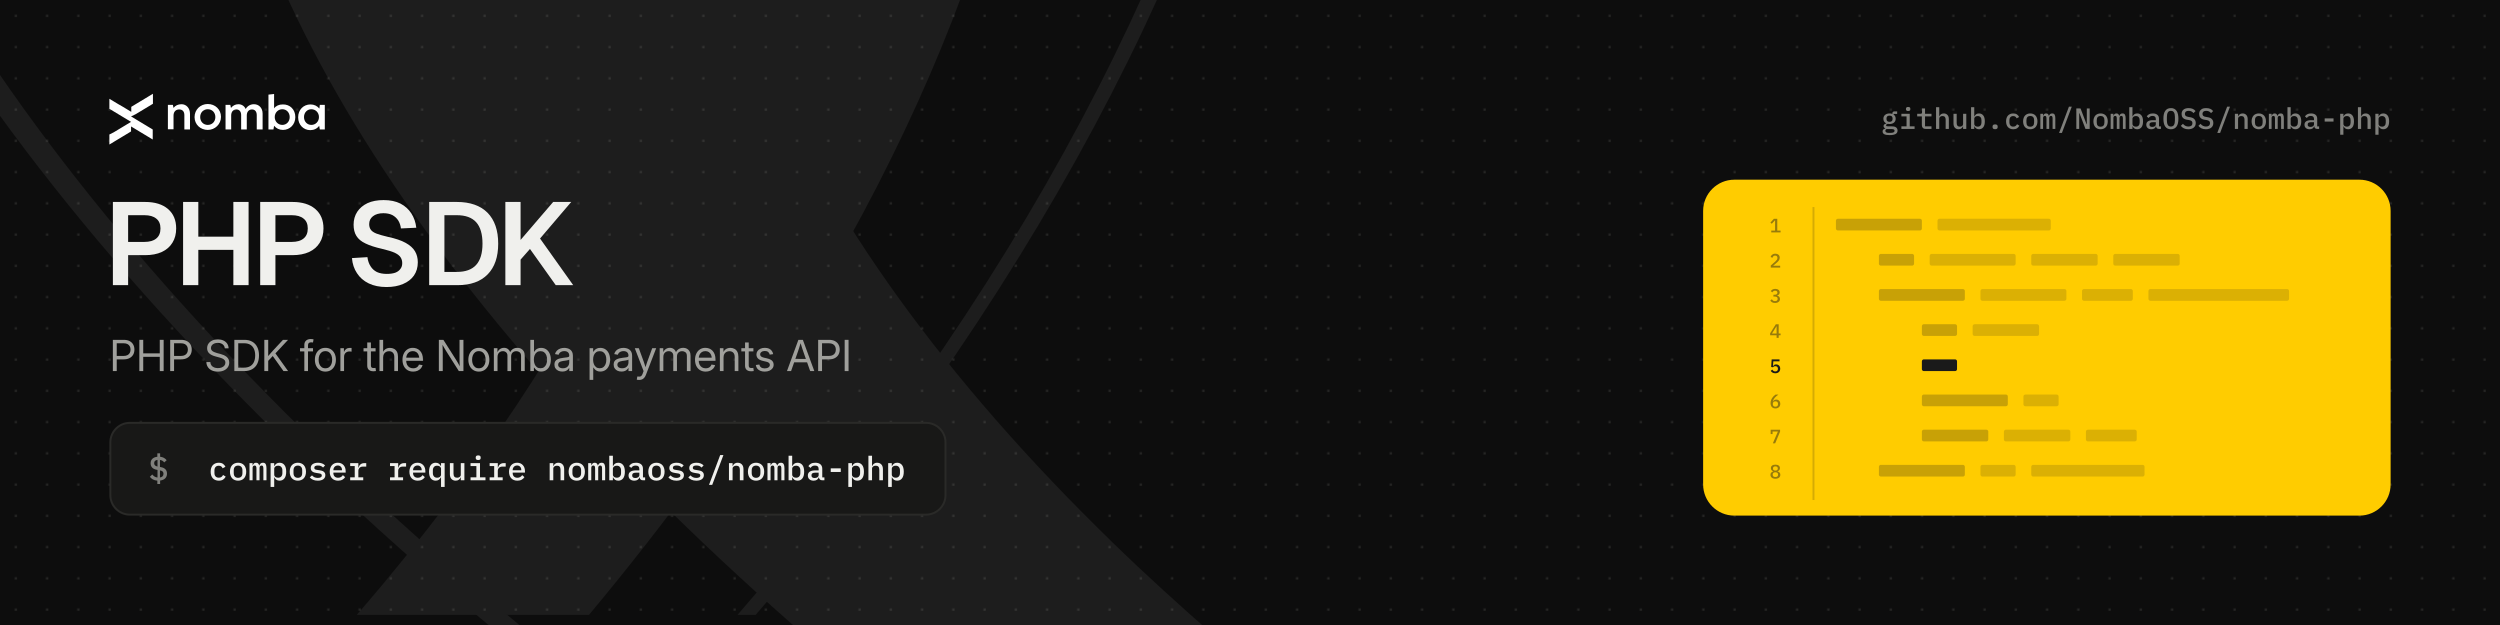
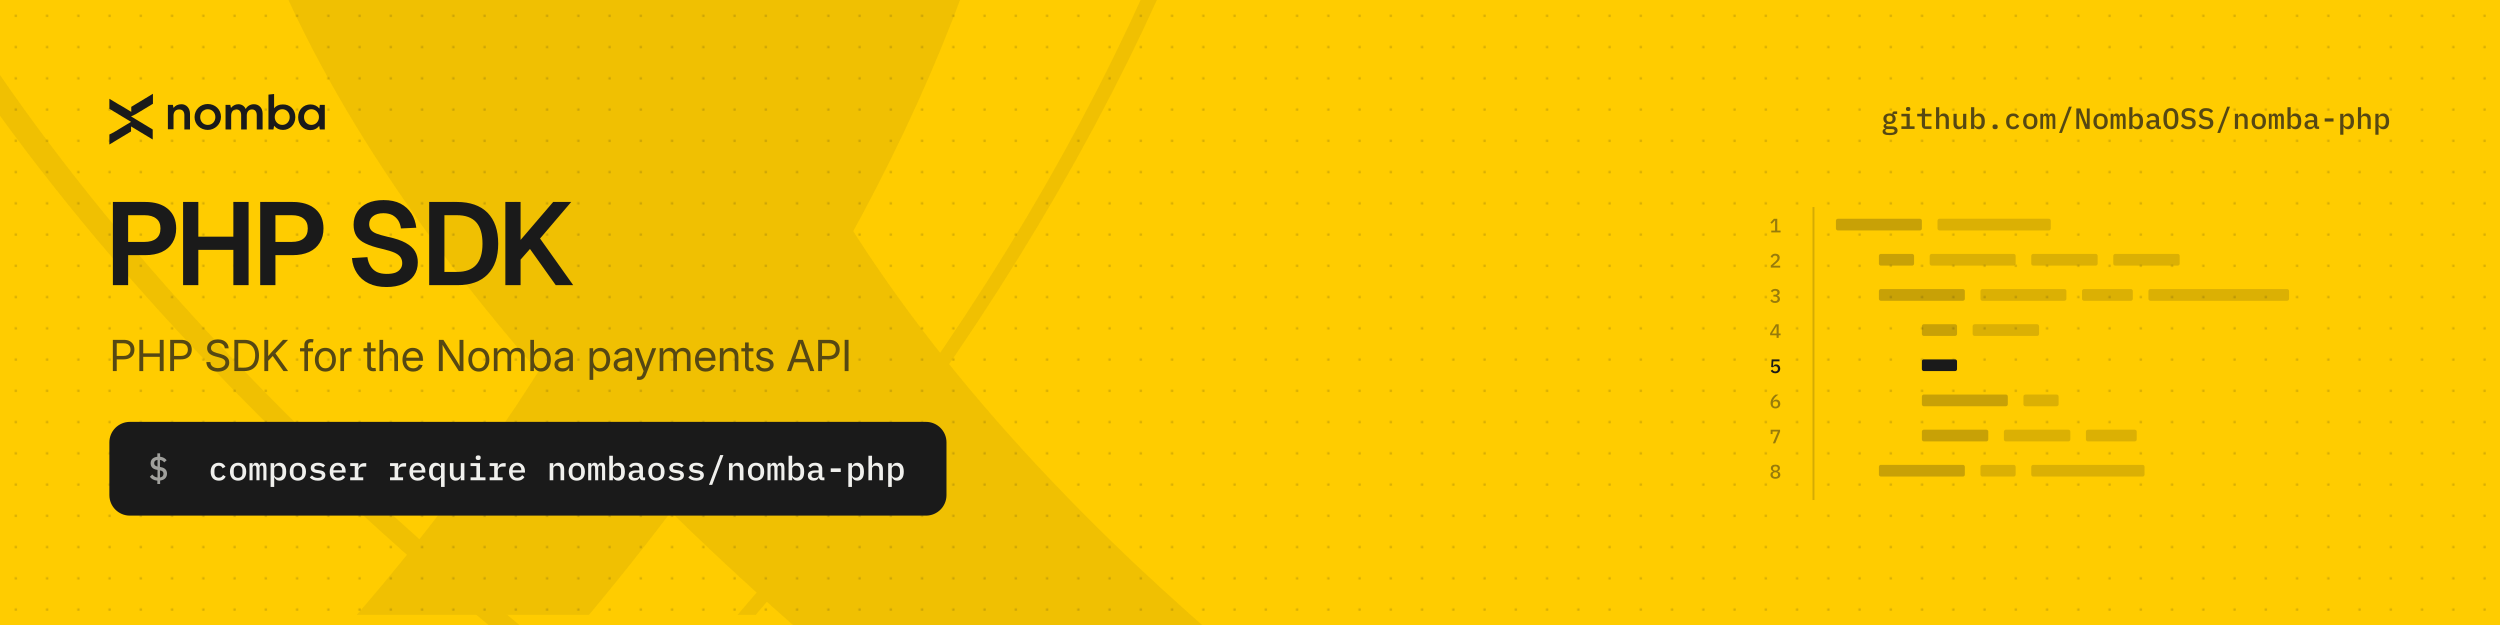
<svg xmlns="http://www.w3.org/2000/svg" viewBox="0 0 1280 320" width="1280" height="320" role="img" aria-label="Nomba PHP SDK. PHP SDK for the Nomba payments API. Install: composer require nombaoss/nomba-php">
  <defs>
    <pattern id="dots" width="16" height="16" patternUnits="userSpaceOnUse">
-       <rect x="7.5" y="7.5" width="1.2" height="1.2" fill="#F0F0ED" fill-opacity="0.10" />
+       <rect x="7.5" y="7.5" width="1.2" height="1.2" fill="#1A1A1A" fill-opacity="0.16" />
    </pattern>
    <path id="g119" d="M80 0V-710H355Q480 -710 550 -650Q620 -590 620 -484Q620 -413 588 -362Q556 -310 497 -283Q438 -256 355 -256H210V0ZM210 -369H349Q415 -369 450 -398Q486 -427 486 -484Q486 -540 450 -568Q415 -597 349 -597H210Z" />
    <path id="g63" d="M80 0V-710H210V-371L150 -414H568L509 -371V-710H639V0H509V-343L568 -301H150L210 -343V0Z" />
    <path id="g126" d="M348 16Q260 16 196 -15Q132 -46 96 -102Q59 -157 53 -231L185 -239Q191 -193 212 -161Q232 -129 266 -112Q301 -96 350 -96Q392 -96 422 -106Q451 -117 466 -138Q482 -158 482 -188Q482 -215 469 -236Q456 -258 419 -276Q382 -293 309 -310Q221 -330 168 -356Q115 -381 91 -420Q67 -458 67 -516Q67 -578 98 -626Q129 -673 186 -700Q243 -726 323 -726Q408 -726 467 -696Q526 -665 560 -612Q594 -559 602 -490L471 -484Q466 -523 448 -552Q429 -581 398 -598Q366 -614 321 -614Q265 -614 232 -588Q200 -563 200 -521Q200 -492 214 -473Q227 -454 262 -440Q297 -427 360 -412Q455 -392 511 -361Q567 -330 591 -289Q615 -248 615 -195Q615 -130 582 -82Q549 -35 489 -10Q429 16 348 16Z" />
    <path id="g32" d="M80 0V-710H316Q486 -710 578 -618Q669 -525 669 -354Q669 -184 579 -92Q489 0 322 0ZM210 -113H316Q427 -113 481 -173Q535 -233 535 -354Q535 -477 481 -537Q427 -597 316 -597H210Z" />
    <path id="g81" d="M80 0V-710H210V-386L488 -710H642L376 -398L659 0H510L290 -309L210 -218V0Z" />
    <path id="i375" d="M166 0V-1490H686Q852 -1490 965 -1430Q1078 -1371 1136 -1266Q1194 -1161 1194 -1026Q1194 -890 1136 -785Q1077 -680 963 -620Q849 -559 683 -559H289V-723H679Q791 -723 864 -762Q937 -800 973 -868Q1009 -937 1009 -1026Q1009 -1115 973 -1182Q937 -1250 864 -1288Q791 -1326 678 -1326H351V0Z" />
    <path id="i161" d="M166 0V-1490H351V-845H1139V-1490H1324V0H1139V-680H351V0Z" />
    <path id="i397" d="M649 25Q484 25 362 -31Q240 -87 172 -190Q104 -292 99 -430H289Q294 -336 341 -272Q388 -208 468 -175Q548 -142 649 -142Q754 -142 834 -174Q915 -207 961 -266Q1007 -326 1007 -406Q1007 -473 972 -518Q936 -564 870 -596Q805 -627 712 -651L538 -698Q337 -751 236 -846Q136 -940 136 -1090Q136 -1217 202 -1312Q268 -1407 384 -1460Q500 -1512 649 -1512Q799 -1512 913 -1458Q1027 -1404 1092 -1308Q1156 -1212 1160 -1086H978Q967 -1208 876 -1276Q784 -1345 643 -1345Q547 -1345 474 -1314Q400 -1282 359 -1226Q318 -1170 318 -1099Q318 -1030 358 -984Q398 -939 464 -910Q530 -880 608 -859L766 -818Q848 -797 924 -764Q1000 -732 1060 -684Q1120 -636 1155 -568Q1190 -500 1190 -408Q1190 -283 1124 -185Q1059 -87 938 -31Q817 25 649 25Z" />
    <path id="i84" d="M629 0H269V-164H617Q800 -164 920 -234Q1040 -305 1100 -436Q1159 -567 1159 -748Q1159 -927 1100 -1056Q1042 -1186 926 -1256Q809 -1326 635 -1326H261V-1490H648Q866 -1490 1020 -1401Q1175 -1312 1258 -1146Q1341 -979 1341 -748Q1341 -515 1258 -348Q1174 -180 1015 -90Q856 0 629 0ZM351 -1490V0H166V-1490Z" />
    <path id="i271" d="M292 -426V-644Q344 -708 395 -769Q446 -830 499 -889Q552 -948 606 -1007L1054 -1490H1298L662 -810H653ZM166 0V-1490H351V-976L350 -657L351 -566V0ZM1079 0 537 -761 652 -906 1299 0Z" />
    <path id="i647" d="M638 -1090V-940H18V-1090ZM224 0V-1257Q224 -1344 264 -1405Q304 -1466 372 -1498Q441 -1529 524 -1529Q575 -1529 612 -1523Q649 -1517 664 -1512L636 -1362Q625 -1365 598 -1368Q572 -1371 543 -1371Q467 -1371 433 -1334Q399 -1298 399 -1223V0Z" />
    <path id="i790" d="M590 24Q441 24 328 -48Q216 -119 153 -246Q90 -373 90 -540Q90 -710 153 -838Q216 -966 328 -1038Q441 -1109 590 -1109Q741 -1109 854 -1038Q966 -966 1029 -838Q1092 -710 1092 -540Q1092 -373 1029 -246Q966 -119 854 -48Q741 24 590 24ZM590 -134Q698 -134 770 -188Q842 -242 878 -334Q914 -426 914 -540Q914 -656 878 -749Q842 -842 770 -896Q698 -951 590 -951Q484 -951 412 -896Q341 -842 304 -749Q268 -656 268 -540Q268 -426 304 -334Q341 -242 412 -188Q484 -134 590 -134Z" />
    <path id="i852" d="M144 0V-1090H312V-921H321Q351 -1005 423 -1056Q495 -1106 595 -1106Q616 -1106 640 -1105Q664 -1104 677 -1102V-926Q669 -928 638 -932Q608 -937 571 -937Q501 -937 444 -906Q386 -876 352 -818Q319 -760 319 -678V0Z" />
    <path id="i889" d="M593 -1090V-940H18V-1090ZM195 -1366H370V-275Q370 -206 398 -176Q427 -146 495 -146Q515 -146 542 -148Q568 -150 590 -153L610 -3Q583 2 550 5Q516 8 485 8Q344 8 270 -61Q195 -130 195 -259Z" />
    <path id="i670" d="M319 -647V0H144V-1490H319V-826H279Q330 -976 424 -1042Q518 -1107 644 -1107Q754 -1107 840 -1060Q927 -1014 977 -921Q1027 -828 1027 -686V0H851V-672Q851 -805 784 -876Q717 -948 600 -948Q521 -948 458 -914Q394 -881 356 -814Q319 -748 319 -647Z" />
    <path id="i614" d="M599 24Q440 24 326 -48Q212 -119 151 -246Q90 -373 90 -539Q90 -706 152 -834Q213 -963 324 -1036Q435 -1109 582 -1109Q680 -1109 768 -1075Q855 -1041 922 -972Q989 -902 1028 -798Q1066 -693 1066 -552V-490H198V-639H969L890 -585Q890 -694 854 -777Q818 -860 749 -906Q680 -952 582 -952Q484 -952 413 -906Q342 -859 304 -780Q266 -700 266 -601V-513Q266 -396 306 -310Q347 -225 422 -179Q497 -133 599 -133Q669 -133 724 -154Q780 -175 818 -215Q857 -255 875 -312L1048 -285Q1024 -193 962 -124Q899 -54 806 -15Q714 24 599 24Z" />
    <path id="i300" d="M166 0V-1490H382L992 -529Q1014 -495 1046 -440Q1079 -385 1116 -318Q1154 -251 1189 -179L1167 -163Q1161 -235 1158 -310Q1154 -385 1153 -450Q1152 -515 1152 -555V-1490H1338V0H1119L577 -854Q546 -903 508 -964Q471 -1026 422 -1110Q373 -1195 308 -1309L337 -1330Q342 -1217 345 -1124Q348 -1031 350 -963Q352 -895 352 -856V0Z" />
    <path id="i766" d="M144 0V-1090H315V-856H298Q325 -940 375 -996Q425 -1053 490 -1082Q556 -1110 628 -1110Q751 -1110 832 -1037Q912 -964 934 -854H905Q926 -930 977 -988Q1028 -1045 1102 -1078Q1176 -1110 1265 -1110Q1362 -1110 1442 -1068Q1522 -1026 1569 -941Q1616 -856 1616 -726V0H1441V-724Q1441 -845 1372 -898Q1304 -950 1214 -950Q1138 -950 1083 -918Q1028 -887 998 -832Q968 -776 968 -704V0H792V-742Q792 -836 730 -893Q667 -950 571 -950Q506 -950 448 -920Q390 -889 354 -828Q319 -767 319 -677V0Z" />
    <path id="i578" d="M655 22Q566 22 502 -7Q439 -36 396 -80Q354 -123 326 -167H314V0H144V-1490H319V-922H328Q354 -965 396 -1008Q437 -1050 500 -1078Q564 -1107 655 -1107Q794 -1107 899 -1038Q1004 -968 1063 -841Q1122 -714 1122 -544Q1122 -373 1063 -246Q1004 -118 899 -48Q794 22 655 22ZM629 -135Q728 -135 798 -186Q868 -238 906 -330Q943 -422 943 -545Q943 -667 906 -758Q869 -849 798 -900Q728 -950 629 -950Q528 -950 457 -900Q386 -849 349 -758Q312 -667 312 -545Q312 -423 350 -330Q387 -238 458 -186Q529 -135 629 -135Z" />
    <path id="i507" d="M461 22Q355 22 270 -16Q185 -55 136 -130Q86 -204 86 -312Q86 -406 122 -464Q159 -523 221 -556Q283 -590 359 -607Q435 -624 514 -634Q614 -648 675 -655Q736 -662 764 -678Q792 -695 792 -735V-743Q792 -808 765 -854Q738 -901 686 -927Q634 -953 558 -953Q481 -953 424 -928Q367 -903 332 -864Q298 -824 286 -779L113 -811Q139 -910 204 -976Q269 -1041 360 -1074Q451 -1107 555 -1107Q627 -1107 700 -1088Q772 -1070 832 -1028Q893 -985 930 -912Q966 -840 966 -733V0H793V-151H785Q766 -113 726 -72Q686 -32 621 -5Q556 22 461 22ZM489 -134Q590 -134 658 -172Q725 -211 758 -272Q792 -334 792 -402V-547Q781 -536 748 -526Q716 -517 672 -509Q629 -501 584 -495Q540 -489 506 -485Q443 -477 387 -458Q331 -438 297 -402Q263 -365 263 -302Q263 -248 292 -210Q320 -173 371 -154Q422 -134 489 -134Z" />
    <path id="i843" d="M144 418V-1090H314V-922H326Q352 -965 394 -1008Q436 -1050 500 -1078Q564 -1107 655 -1107Q794 -1107 899 -1038Q1004 -968 1063 -841Q1122 -714 1122 -544Q1122 -373 1063 -246Q1004 -118 899 -48Q794 22 655 22Q566 22 503 -7Q440 -36 398 -80Q355 -123 328 -167H319V418ZM629 -135Q728 -135 798 -186Q868 -238 906 -330Q943 -422 943 -545Q943 -667 906 -758Q869 -849 798 -900Q728 -950 629 -950Q528 -950 457 -900Q386 -849 349 -758Q312 -667 312 -545Q312 -423 350 -330Q387 -238 458 -186Q529 -135 629 -135Z" />
    <path id="i998" d="M137 411 163 257 220 260Q265 268 302 258Q338 249 367 216Q396 182 419 118L462 -1L43 -1090H235L468 -452Q502 -360 528 -270Q555 -179 582 -92H526Q553 -179 580 -270Q607 -361 640 -452L873 -1090H1062L573 180Q541 261 496 315Q450 369 390 396Q331 422 257 422Q219 422 188 418Q157 415 137 411Z" />
    <path id="i773" d="M319 -647V0H144V-1090H314V-826H279Q330 -976 424 -1042Q518 -1107 644 -1107Q754 -1107 840 -1060Q927 -1014 976 -921Q1026 -828 1026 -686V0H851V-672Q851 -805 784 -876Q717 -948 600 -948Q521 -948 458 -914Q394 -881 356 -814Q319 -748 319 -647Z" />
    <path id="i871" d="M518 24Q404 24 314 -11Q223 -46 166 -116Q108 -187 94 -291L263 -314Q281 -221 346 -175Q411 -129 516 -129Q629 -129 696 -177Q763 -225 763 -295Q763 -353 721 -390Q679 -428 601 -446L422 -488Q273 -524 198 -599Q123 -674 123 -791Q123 -884 174 -956Q226 -1028 316 -1068Q407 -1109 524 -1109Q636 -1109 720 -1072Q804 -1034 854 -966Q905 -899 921 -808L756 -785Q743 -856 686 -908Q629 -959 524 -959Q425 -959 362 -912Q300 -866 300 -797Q300 -736 344 -699Q389 -662 477 -641L647 -601Q799 -565 871 -492Q943 -418 943 -303Q943 -205 888 -132Q834 -58 738 -17Q642 24 518 24Z" />
    <path id="i2" d="M38 0 583 -1490H796L1342 0H1145L831 -890Q801 -975 762 -1094Q724 -1213 667 -1401H710Q654 -1212 615 -1092Q576 -972 547 -890L234 0ZM315 -417V-580H1065V-417Z" />
    <path id="i197" d="M351 -1490V0H166V-1490Z" />
    <path id="m63" d="M88 0V-93H284V-616H276L114 -443L45 -505L223 -698H396V-93H565V0Z" />
    <path id="m64" d="M545 0H63V-107L291 -306Q345 -354 374 -397Q404 -440 404 -488V-499Q404 -554 374 -584Q344 -613 287 -613Q229 -613 198 -582Q166 -551 152 -503L54 -540Q64 -573 83 -604Q102 -634 132 -658Q161 -682 202 -696Q242 -710 295 -710Q349 -710 392 -694Q434 -679 463 -652Q492 -625 507 -588Q522 -550 522 -505Q522 -463 510 -428Q497 -392 474 -360Q452 -327 421 -297Q390 -267 353 -237L184 -95H545Z" />
    <path id="m65" d="M271 -410Q338 -410 370 -438Q403 -467 403 -510V-517Q403 -565 372 -590Q340 -616 287 -616Q236 -616 200 -593Q165 -570 141 -530L65 -595Q81 -618 102 -639Q123 -660 150 -676Q177 -691 212 -700Q247 -710 291 -710Q340 -710 382 -698Q424 -686 455 -662Q486 -639 503 -606Q520 -572 520 -530Q520 -497 510 -470Q499 -443 480 -422Q462 -402 437 -389Q412 -376 384 -370V-365Q414 -359 441 -346Q468 -332 489 -310Q510 -289 522 -260Q534 -230 534 -192Q534 -146 516 -108Q498 -71 464 -44Q431 -17 384 -2Q337 12 279 12Q230 12 192 2Q155 -9 126 -26Q97 -44 76 -66Q54 -89 38 -113L121 -177Q147 -135 182 -108Q218 -82 280 -82Q346 -82 381 -112Q416 -143 416 -197V-205Q416 -259 380 -288Q343 -316 274 -316H199V-410Z" />
    <path id="m66" d="M362 0V-136H30V-232L322 -698H469V-224H567V-136H469V0ZM125 -224H362V-595H356Z" />
    <path id="m67" d="M511 -601H194L176 -353H184Q208 -394 242 -418Q276 -443 335 -443Q380 -443 418 -428Q457 -413 486 -385Q514 -357 530 -316Q547 -276 547 -225Q547 -173 530 -130Q513 -86 481 -54Q449 -23 402 -6Q355 12 295 12Q248 12 212 2Q175 -9 146 -26Q118 -44 97 -66Q76 -89 60 -113L142 -177Q155 -157 170 -140Q184 -122 202 -109Q220 -96 244 -89Q267 -82 297 -82Q362 -82 396 -118Q430 -153 430 -214V-222Q430 -283 396 -317Q361 -351 297 -351Q250 -351 223 -334Q196 -317 176 -296L83 -309L109 -698H511Z" />
    <path id="m68" d="M302 12Q243 12 197 -7Q151 -26 119 -62Q87 -97 70 -147Q53 -197 53 -260Q53 -336 76 -403Q99 -470 136 -526Q173 -582 218 -626Q263 -669 307 -698H457Q397 -655 349 -615Q301 -575 266 -533Q230 -491 206 -444Q182 -398 169 -341L176 -339Q187 -360 202 -378Q217 -397 237 -411Q257 -425 283 -433Q309 -441 342 -441Q387 -441 425 -426Q463 -411 491 -382Q519 -354 534 -314Q550 -274 550 -224Q550 -172 532 -128Q515 -85 482 -54Q450 -23 404 -6Q358 12 302 12ZM301 -78Q365 -78 400 -112Q435 -147 435 -210V-220Q435 -283 400 -318Q365 -352 301 -352Q238 -352 203 -318Q168 -283 168 -220V-210Q168 -147 203 -112Q238 -78 301 -78Z" />
    <path id="m69" d="M169 0 428 -605H156V-476H59V-698H540V-600L288 0Z" />
    <path id="m70" d="M300 12Q238 12 191 -4Q144 -19 112 -46Q80 -73 64 -110Q47 -147 47 -191Q47 -261 86 -303Q125 -345 188 -362V-370Q134 -389 101 -430Q68 -471 68 -531Q68 -612 128 -661Q189 -710 300 -710Q411 -710 472 -661Q532 -612 532 -531Q532 -471 499 -430Q466 -389 412 -370V-362Q475 -345 514 -303Q553 -261 553 -191Q553 -147 536 -110Q520 -73 488 -46Q456 -19 409 -4Q362 12 300 12ZM300 -77Q366 -77 402 -106Q437 -135 437 -188V-209Q437 -262 402 -291Q366 -320 300 -320Q234 -320 198 -291Q163 -262 163 -209V-188Q163 -135 198 -106Q234 -77 300 -77ZM300 -406Q360 -406 392 -432Q423 -459 423 -507V-520Q423 -568 392 -594Q360 -621 300 -621Q240 -621 208 -594Q177 -568 177 -520V-507Q177 -459 208 -432Q240 -406 300 -406Z" />
    <path id="m11" d="M570 56Q570 136 503 174Q436 212 299 212Q232 212 186 204Q141 195 112 179Q84 163 72 140Q59 117 59 88Q59 46 82 22Q106 -1 149 -12V-22Q123 -32 108 -50Q92 -68 92 -97Q92 -135 118 -154Q144 -174 185 -184V-189Q138 -211 112 -251Q86 -291 86 -347Q86 -388 101 -422Q116 -455 144 -478Q171 -502 210 -515Q248 -528 296 -528Q350 -528 393 -511V-528Q393 -558 410 -578Q427 -598 462 -598H556V-512H436V-488Q470 -465 488 -430Q506 -394 506 -347Q506 -306 491 -272Q476 -239 448 -216Q421 -192 382 -180Q344 -167 296 -167Q262 -167 232 -173Q214 -168 196 -156Q178 -144 178 -123Q178 -99 201 -93Q224 -87 258 -87H374Q478 -87 524 -48Q570 -8 570 56ZM468 63Q468 37 447 22Q426 6 371 6H192Q154 24 154 64Q154 93 178 114Q203 135 260 135H341Q403 135 436 116Q468 98 468 63ZM296 -242Q349 -242 374 -267Q399 -292 399 -334V-361Q399 -403 374 -428Q349 -453 296 -453Q243 -453 218 -428Q193 -403 193 -361V-334Q193 -292 218 -267Q243 -242 296 -242Z" />
    <path id="m15" d="M332 -610Q290 -610 274 -627Q257 -644 257 -669V-690Q257 -715 274 -732Q290 -749 331 -749Q373 -749 390 -732Q406 -715 406 -690V-669Q406 -644 390 -627Q373 -610 332 -610ZM101 -88H277V-428H101V-516H386V-88H551V0H101Z" />
    <path id="m27" d="M331 0Q263 0 231 -36Q199 -73 199 -131V-428H40V-516H153Q182 -516 194 -528Q206 -539 206 -569V-698H308V-516H528V-428H308V-88H528V0Z" />
    <path id="m14" d="M84 -740H193V-428H198Q206 -448 218 -466Q231 -485 249 -498Q267 -512 291 -520Q315 -528 347 -528Q425 -528 473 -477Q521 -426 521 -332V0H412V-316Q412 -439 305 -439Q284 -439 264 -434Q244 -428 228 -417Q212 -406 202 -389Q193 -372 193 -350V0H84Z" />
    <path id="m28" d="M407 -88H402Q394 -68 382 -50Q369 -31 351 -18Q333 -4 309 4Q285 12 253 12Q175 12 127 -39Q79 -90 79 -184V-516H188V-200Q188 -77 295 -77Q316 -77 336 -82Q356 -88 372 -99Q388 -110 398 -126Q407 -143 407 -166V-516H516V0H407Z" />
    <path id="m6" d="M79 -740H188V-428H194Q217 -475 255 -502Q293 -528 350 -528Q441 -528 495 -460Q549 -392 549 -258Q549 -124 495 -56Q441 12 350 12Q293 12 255 -14Q217 -41 194 -88H188V0H79ZM305 -77Q367 -77 400 -115Q434 -153 434 -216V-300Q434 -363 400 -401Q367 -439 305 -439Q281 -439 260 -433Q239 -427 223 -415Q207 -403 198 -386Q188 -368 188 -344V-172Q188 -148 198 -130Q207 -113 223 -101Q239 -89 260 -83Q281 -77 305 -77Z" />
    <path id="m95" d="M300 10Q252 10 232 -10Q213 -30 213 -59V-85Q213 -114 232 -134Q252 -154 300 -154Q348 -154 368 -134Q387 -114 387 -85V-59Q387 -30 368 -10Q348 10 300 10Z" />
    <path id="m7" d="M319 12Q261 12 216 -7Q170 -26 138 -61Q107 -96 90 -146Q74 -196 74 -258Q74 -320 90 -370Q107 -420 138 -455Q170 -490 216 -509Q261 -528 318 -528Q398 -528 446 -494Q495 -460 519 -406L434 -360Q420 -396 392 -417Q363 -438 318 -438Q256 -438 222 -400Q188 -363 188 -301V-215Q188 -154 222 -116Q256 -78 320 -78Q368 -78 398 -100Q429 -122 447 -160L527 -111Q502 -57 451 -22Q400 12 319 12Z" />
    <path id="m22" d="M300 12Q243 12 198 -7Q152 -26 120 -61Q89 -96 72 -146Q55 -196 55 -258Q55 -320 72 -370Q89 -420 120 -455Q152 -490 198 -509Q243 -528 300 -528Q357 -528 402 -509Q448 -490 480 -455Q511 -420 528 -370Q545 -320 545 -258Q545 -196 528 -146Q511 -96 480 -61Q448 -26 402 -7Q357 12 300 12ZM300 -74Q360 -74 396 -110Q431 -147 431 -219V-297Q431 -369 396 -406Q360 -442 300 -442Q240 -442 204 -406Q169 -369 169 -297V-219Q169 -147 204 -110Q240 -74 300 -74Z" />
    <path id="m20" d="M44 0V-516H137V-449H142Q154 -482 176 -505Q199 -528 241 -528Q282 -528 304 -506Q327 -483 333 -444H337Q351 -479 376 -504Q401 -528 448 -528Q508 -528 532 -486Q555 -444 555 -363V0H462V-349Q462 -403 449 -424Q436 -444 407 -444Q381 -444 364 -426Q346 -409 346 -374V0H253V-349Q253 -403 240 -424Q228 -444 199 -444Q172 -444 154 -426Q137 -409 137 -374V0Z" />
    <path id="m130" d="M83 138 420 -760H517L180 138Z" />
    <path id="m47" d="M179 -537H170V0H72V-698H216L421 -161H430V-698H528V0H384Z" />
    <path id="m4" d="M492 0Q445 0 422 -24Q398 -48 393 -87H388Q373 -40 334 -14Q294 12 233 12Q154 12 107 -30Q60 -71 60 -144Q60 -219 116 -258Q171 -298 286 -298H385V-338Q385 -443 274 -443Q224 -443 193 -424Q162 -404 141 -372L76 -425Q98 -467 150 -498Q202 -528 284 -528Q382 -528 438 -481Q494 -434 494 -345V-86H559V0ZM264 -68Q317 -68 351 -92Q385 -116 385 -154V-229H288Q170 -229 170 -158V-138Q170 -103 195 -86Q220 -68 264 -68Z" />
    <path id="m48" d="M300 12Q234 12 186 -12Q137 -37 106 -83Q74 -129 59 -196Q44 -263 44 -349Q44 -434 59 -502Q74 -569 106 -615Q137 -661 186 -686Q234 -710 300 -710Q366 -710 414 -686Q463 -661 494 -615Q526 -569 541 -502Q556 -434 556 -349Q556 -263 541 -196Q526 -129 494 -83Q463 -37 414 -12Q366 12 300 12ZM300 -81Q375 -81 406 -138Q437 -194 437 -291V-408Q437 -504 406 -560Q375 -617 300 -617Q225 -617 194 -560Q163 -504 163 -408V-290Q163 -194 194 -138Q225 -81 300 -81Z" />
    <path id="m52" d="M294 12Q203 12 141 -20Q79 -52 39 -105L111 -174Q151 -126 196 -104Q241 -81 298 -81Q364 -81 400 -111Q435 -141 435 -197Q435 -242 409 -266Q383 -291 320 -302L244 -314Q194 -322 160 -340Q126 -359 105 -384Q84 -410 74 -442Q65 -473 65 -508Q65 -607 129 -658Q193 -710 305 -710Q388 -710 446 -684Q505 -657 541 -609L471 -539Q442 -574 402 -596Q363 -617 305 -617Q243 -617 210 -590Q178 -564 178 -513Q178 -470 204 -446Q229 -421 294 -410L368 -397Q462 -380 505 -328Q548 -277 548 -203Q548 -155 532 -115Q515 -75 482 -47Q450 -19 402 -4Q355 12 294 12Z" />
    <path id="m21" d="M84 0V-516H193V-428H198Q206 -448 218 -466Q231 -485 249 -498Q267 -512 291 -520Q315 -528 347 -528Q425 -528 473 -477Q521 -426 521 -332V0H412V-316Q412 -439 305 -439Q284 -439 264 -434Q244 -428 228 -417Q212 -406 202 -389Q193 -372 193 -350V0Z" />
    <path id="m86" d="M149 -250V-359H451V-250Z" />
    <path id="m23" d="M79 -516H188V-428H194Q217 -475 255 -502Q293 -528 350 -528Q441 -528 495 -460Q549 -392 549 -258Q549 -124 495 -56Q441 12 350 12Q293 12 255 -14Q217 -41 194 -88H188V200H79ZM305 -77Q367 -77 400 -115Q434 -153 434 -216V-300Q434 -363 400 -401Q367 -439 305 -439Q281 -439 260 -433Q239 -427 223 -415Q207 -403 198 -386Q188 -368 188 -344V-172Q188 -148 198 -130Q207 -113 223 -101Q239 -89 260 -83Q281 -77 305 -77Z" />
    <path id="m170" d="M268 11Q188 5 133 -26Q78 -57 43 -105L115 -174Q149 -133 187 -110Q225 -88 273 -83V-312L250 -316Q200 -325 165 -343Q130 -361 108 -387Q86 -413 76 -444Q66 -476 66 -512Q66 -597 119 -648Q172 -698 268 -708V-811H352V-708Q418 -701 466 -675Q514 -649 549 -604L476 -538Q452 -569 420 -588Q389 -607 347 -612V-400L374 -396Q424 -387 459 -369Q494 -351 516 -326Q539 -300 549 -268Q559 -236 559 -200Q559 -114 506 -59Q452 -4 352 8V113H268ZM172 -515Q172 -473 196 -450Q219 -426 273 -414V-614Q172 -602 172 -515ZM453 -195Q453 -240 428 -264Q404 -287 347 -298V-84Q399 -92 426 -120Q453 -148 453 -195Z" />
    <path id="m26" d="M301 12Q217 12 156 -15Q96 -42 59 -87L126 -147Q160 -110 202 -90Q245 -71 303 -71Q356 -71 388 -89Q421 -107 421 -145Q421 -161 415 -172Q409 -183 398 -190Q387 -197 372 -201Q358 -205 342 -207L260 -220Q230 -224 199 -233Q168 -242 144 -258Q119 -275 104 -301Q88 -327 88 -367Q88 -446 148 -487Q209 -528 308 -528Q380 -528 432 -506Q485 -485 520 -447L459 -383Q439 -406 402 -426Q365 -445 304 -445Q195 -445 195 -376Q195 -343 218 -330Q242 -318 274 -314L356 -301Q387 -296 418 -288Q448 -280 472 -264Q497 -247 512 -221Q528 -195 528 -155Q528 -77 468 -32Q407 12 301 12Z" />
    <path id="m9" d="M311 12Q252 12 205 -7Q158 -26 126 -61Q94 -96 77 -146Q60 -195 60 -257Q60 -319 78 -369Q95 -419 126 -454Q158 -490 203 -509Q248 -528 303 -528Q357 -528 401 -510Q445 -491 476 -457Q507 -423 524 -376Q540 -329 540 -272V-231H170V-214Q170 -153 208 -114Q246 -76 313 -76Q363 -76 398 -98Q434 -119 456 -155L524 -95Q498 -50 444 -19Q391 12 311 12ZM303 -445Q274 -445 250 -435Q225 -425 208 -406Q190 -388 180 -363Q170 -338 170 -308V-301H429V-311Q429 -372 394 -408Q360 -445 303 -445Z" />
    <path id="m25" d="M76 -88H213V-428H76V-516H322V-379H328Q335 -406 348 -431Q361 -456 381 -474Q401 -493 430 -504Q459 -516 498 -516H560V-412H458Q398 -412 360 -376Q322 -341 322 -281V-88H469V0H76Z" />
    <path id="m24" d="M412 -88H406Q383 -41 345 -14Q307 12 250 12Q159 12 105 -56Q51 -124 51 -258Q51 -392 105 -460Q159 -528 250 -528Q307 -528 345 -502Q383 -475 406 -428H412V-516H521V200H412ZM295 -77Q319 -77 340 -83Q361 -89 377 -101Q393 -113 402 -130Q412 -148 412 -172V-344Q412 -368 402 -386Q393 -403 377 -415Q361 -427 340 -433Q319 -439 295 -439Q233 -439 200 -401Q166 -363 166 -300V-216Q166 -153 200 -115Q233 -77 295 -77Z" />
  </defs>
-   <rect width="1280" height="320" fill="#0D0D0D" />
+   <rect width="1280" height="320" fill="#FFCC00" />
  <g opacity="0.07">
    <svg x="-128.0" y="-542.0" width="1408.0" height="951.6" viewBox="0 0 566.87 383.14">
-       <g fill="#FFFFFF">
+       <g fill="#1A1A1A">
        <path d="M209.861 42.64C158.12 52.759 122.057 75.161 105.534 107.613C98.418 121.431 94.92 136.645 94.92 152.906C94.92 210.342 138.34 280.689 218.425 350.059C231.571 361.434 245.441 372.461 259.673 383.139H344.703C341.567 380.836 338.431 378.602 335.296 376.23C323.958 367.715 312.862 358.922 302.49 349.849C294.891 343.22 287.655 336.659 280.78 329.96C211.429 262.544 183.448 194.011 207.449 147.113C220.957 120.594 250.507 102.239 292.841 94.004C366.654 79.558 468.208 97.424 566.867 136.994V106.217C440.226 50.456 305.626 23.936 209.861 42.64Z" />
        <path d="M5.307 110.266C5.307 92.261 9.046 75.442 16.765 60.297C30.273 33.987 55.239 13.539 89.975 0H80.688C48.364 13.888 24.966 33.987 12.061 59.32C3.98 75.302 0 92.749 0 111.453C0 177.612 49.932 258.637 142.199 338.545C160.049 353.968 178.864 368.903 198.644 383.14H205.278C184.654 368.275 164.874 352.712 146.179 336.591C55.36 258.009 5.186 175.937 5.307 110.266Z" />
        <path d="M200.985 38.392C230.114 47.503 250.416 67.674 259.718 96.893C263.724 109.334 265.693 123.033 265.693 137.673C265.693 189.388 241.25 252.727 196.164 315.186C188.763 325.429 180.955 335.357 172.943 344.971H125.074C126.839 342.897 128.605 340.887 130.37 338.75C136.752 331.084 142.999 323.167 148.839 314.998C153.116 309.028 157.19 303.122 161.06 297.09C200.102 236.39 215.855 174.684 202.343 132.458C194.739 108.58 178.103 92.054 154.27 84.639C112.716 71.632 55.545 87.719 0.003 123.347V95.636C71.297 45.43 147.073 21.552 200.985 38.392Z" />
        <path d="M316.141 99.282C316.141 83.07 314.036 67.926 309.691 54.291C302.086 30.601 288.031 12.19 268.476 0H273.704C291.901 12.505 305.074 30.601 312.339 53.411C316.888 67.8 319.129 83.51 319.129 100.35C319.129 159.919 291.019 232.872 239.076 304.82C229.027 318.707 218.434 332.154 207.299 344.972H203.564C215.175 331.588 226.311 317.575 236.835 303.06C287.963 232.306 316.209 158.411 316.141 99.282Z" />
      </g>
    </svg>
  </g>
  <rect width="1280" height="320" fill="url(#dots)" />
-   <rect x="872" y="92" width="352" height="172" rx="16" fill="#FFCC00" />
  <rect x="940" y="112" width="44" height="6" rx="1" fill="#1A1A1A" fill-opacity="0.24" />
  <rect x="992" y="112" width="58" height="6" rx="1" fill="#1A1A1A" fill-opacity="0.16" />
  <g fill-opacity="0.45" transform="translate(900.0 119.0) scale(0.01)" fill="#1A1A1A">
    <use href="#m63" x="600" />
  </g>
  <rect x="962" y="130" width="18" height="6" rx="1" fill="#1A1A1A" fill-opacity="0.24" />
  <rect x="988" y="130" width="44" height="6" rx="1" fill="#1A1A1A" fill-opacity="0.16" />
  <rect x="1040" y="130" width="34" height="6" rx="1" fill="#1A1A1A" fill-opacity="0.16" />
  <rect x="1082" y="130" width="34" height="6" rx="1" fill="#1A1A1A" fill-opacity="0.16" />
  <g fill-opacity="0.45" transform="translate(900.0 137.0) scale(0.01)" fill="#1A1A1A">
    <use href="#m64" x="600" />
  </g>
  <rect x="962" y="148" width="44" height="6" rx="1" fill="#1A1A1A" fill-opacity="0.24" />
  <rect x="1014" y="148" width="44" height="6" rx="1" fill="#1A1A1A" fill-opacity="0.16" />
  <rect x="1066" y="148" width="26" height="6" rx="1" fill="#1A1A1A" fill-opacity="0.16" />
  <rect x="1100" y="148" width="72" height="6" rx="1" fill="#1A1A1A" fill-opacity="0.16" />
  <g fill-opacity="0.45" transform="translate(900.0 155.0) scale(0.01)" fill="#1A1A1A">
    <use href="#m65" x="600" />
  </g>
  <rect x="984" y="166" width="18" height="6" rx="1" fill="#1A1A1A" fill-opacity="0.24" />
  <rect x="1010" y="166" width="34" height="6" rx="1" fill="#1A1A1A" fill-opacity="0.16" />
  <g fill-opacity="0.45" transform="translate(900.0 173.0) scale(0.01)" fill="#1A1A1A">
    <use href="#m66" x="600" />
  </g>
  <rect x="984" y="184" width="18" height="6" rx="1" fill="#1A1A1A" fill-opacity="1.00" />
  <g fill-opacity="1.00" transform="translate(900.0 191.0) scale(0.01)" fill="#1A1A1A">
    <use href="#m67" x="600" />
  </g>
  <rect x="984" y="202" width="44" height="6" rx="1" fill="#1A1A1A" fill-opacity="0.24" />
  <rect x="1036" y="202" width="18" height="6" rx="1" fill="#1A1A1A" fill-opacity="0.16" />
  <g fill-opacity="0.45" transform="translate(900.0 209.0) scale(0.01)" fill="#1A1A1A">
    <use href="#m68" x="600" />
  </g>
  <rect x="984" y="220" width="34" height="6" rx="1" fill="#1A1A1A" fill-opacity="0.24" />
  <rect x="1026" y="220" width="34" height="6" rx="1" fill="#1A1A1A" fill-opacity="0.16" />
  <rect x="1068" y="220" width="26" height="6" rx="1" fill="#1A1A1A" fill-opacity="0.16" />
  <g fill-opacity="0.45" transform="translate(900.0 227.0) scale(0.01)" fill="#1A1A1A">
    <use href="#m69" x="600" />
  </g>
  <rect x="962" y="238" width="44" height="6" rx="1" fill="#1A1A1A" fill-opacity="0.24" />
  <rect x="1014" y="238" width="18" height="6" rx="1" fill="#1A1A1A" fill-opacity="0.16" />
  <rect x="1040" y="238" width="58" height="6" rx="1" fill="#1A1A1A" fill-opacity="0.16" />
  <g fill-opacity="0.45" transform="translate(900.0 245.0) scale(0.01)" fill="#1A1A1A">
    <use href="#m70" x="600" />
  </g>
  <rect x="928" y="106" width="1" height="150" fill="#1A1A1A" fill-opacity=".18" />
  <svg x="56.0" y="48.0" width="110.3" height="26.0" viewBox="0 0 174 41">
-     <path d="M65.119 16.189V28.858H60.567V17.245C60.567 14.253 58.992 12.669 56.366 12.669C53.74 12.669 51.815 14.429 51.815 17.597V28.682H47.264V8.974H51.29L51.815 11.438C53.215 9.502 55.491 8.446 58.292 8.446C62.143 8.446 65.119 11.614 65.119 16.189ZM68.795 18.828C68.795 12.845 73.521 8.27 79.473 8.27C85.424 8.27 90.151 12.669 90.151 18.652C90.151 24.635 85.249 29.21 79.473 29.21C73.521 29.21 68.795 24.811 68.795 18.828ZM85.6 18.828C85.6 15.133 82.974 12.494 79.473 12.494C75.972 12.494 73.346 15.133 73.346 18.828C73.346 22.524 75.972 25.163 79.473 25.163C82.974 25.163 85.6 22.524 85.6 18.828ZM123.761 16.013V28.858H119.034V17.245C119.034 14.253 117.459 12.669 115.183 12.669C112.732 12.669 110.982 14.429 110.982 17.597V28.858H106.431V17.245C106.431 14.253 104.855 12.669 102.579 12.669C100.129 12.669 98.378 14.429 98.378 17.597V28.858H93.827V8.974H97.678L98.203 11.438C99.604 9.678 101.704 8.446 104.155 8.446C106.781 8.446 109.056 9.854 110.107 12.318C111.332 10.03 113.783 8.446 116.759 8.446C120.785 8.446 123.761 11.438 123.761 16.013ZM150.193 18.828C150.193 24.987 145.642 29.21 140.215 29.21C137.239 29.21 134.789 27.979 133.038 25.867L132.513 28.858H128.487V0.704L133.038 0.176V11.79C134.614 9.678 137.064 8.622 140.04 8.622C145.817 8.446 150.193 12.669 150.193 18.828ZM145.642 18.828C145.642 15.133 143.016 12.494 139.69 12.494C136.364 12.494 133.563 15.133 133.563 18.828C133.563 22.524 136.364 25.163 139.69 25.163C143.016 25.163 145.642 22.524 145.642 18.828ZM169.974 8.974H174V28.858H169.974L169.449 25.867C167.873 28.154 165.247 29.386 162.272 29.386C156.845 29.386 152.469 25.163 152.469 19.004C152.469 12.845 156.845 8.622 162.447 8.622C165.423 8.622 167.873 9.854 169.624 11.966L169.974 8.974ZM169.274 18.828C169.274 15.133 166.473 12.494 163.147 12.494C159.821 12.494 157.195 15.133 157.195 18.828C157.195 22.524 159.821 25.163 163.147 25.163C166.473 25.163 169.274 22.524 169.274 18.828Z" fill="#FFFFFF" />
-     <path d="M21.181 16.541L24.682 14.429L28.183 12.318L31.684 10.206L35.185 8.094V0L31.684 2.112L28.183 4.223L24.682 6.335L21.181 8.446L17.68 10.558V14.605L14.179 12.494L10.678 10.382L7.002 8.27L3.501 6.159L0 4.047V12.142L3.501 14.253L7.002 16.365L10.503 18.476L14.004 20.588L17.505 22.7L14.004 24.811L10.503 26.923L7.002 29.034L3.501 31.146L0 32.906V41L3.501 38.888L7.002 36.777L10.503 34.665L14.004 32.554L17.505 30.442V26.395L21.006 28.506L24.507 30.618L28.008 32.73L31.509 34.841L35.01 36.953V28.858L31.509 26.747L28.008 24.635L24.507 22.524L21.006 20.412L17.505 18.3L21.181 16.541Z" fill="#FFFFFF" />
+     <path d="M65.119 16.189V28.858H60.567V17.245C60.567 14.253 58.992 12.669 56.366 12.669C53.74 12.669 51.815 14.429 51.815 17.597V28.682H47.264V8.974H51.29L51.815 11.438C53.215 9.502 55.491 8.446 58.292 8.446C62.143 8.446 65.119 11.614 65.119 16.189ZM68.795 18.828C68.795 12.845 73.521 8.27 79.473 8.27C85.424 8.27 90.151 12.669 90.151 18.652C90.151 24.635 85.249 29.21 79.473 29.21C73.521 29.21 68.795 24.811 68.795 18.828ZM85.6 18.828C85.6 15.133 82.974 12.494 79.473 12.494C75.972 12.494 73.346 15.133 73.346 18.828C73.346 22.524 75.972 25.163 79.473 25.163C82.974 25.163 85.6 22.524 85.6 18.828ZM123.761 16.013V28.858H119.034V17.245C119.034 14.253 117.459 12.669 115.183 12.669C112.732 12.669 110.982 14.429 110.982 17.597V28.858H106.431V17.245C106.431 14.253 104.855 12.669 102.579 12.669C100.129 12.669 98.378 14.429 98.378 17.597V28.858H93.827V8.974H97.678L98.203 11.438C99.604 9.678 101.704 8.446 104.155 8.446C106.781 8.446 109.056 9.854 110.107 12.318C111.332 10.03 113.783 8.446 116.759 8.446C120.785 8.446 123.761 11.438 123.761 16.013ZM150.193 18.828C150.193 24.987 145.642 29.21 140.215 29.21C137.239 29.21 134.789 27.979 133.038 25.867L132.513 28.858H128.487V0.704L133.038 0.176V11.79C134.614 9.678 137.064 8.622 140.04 8.622C145.817 8.446 150.193 12.669 150.193 18.828ZM145.642 18.828C145.642 15.133 143.016 12.494 139.69 12.494C136.364 12.494 133.563 15.133 133.563 18.828C133.563 22.524 136.364 25.163 139.69 25.163C143.016 25.163 145.642 22.524 145.642 18.828ZM169.974 8.974H174V28.858H169.974L169.449 25.867C167.873 28.154 165.247 29.386 162.272 29.386C156.845 29.386 152.469 25.163 152.469 19.004C152.469 12.845 156.845 8.622 162.447 8.622C165.423 8.622 167.873 9.854 169.624 11.966L169.974 8.974ZM169.274 18.828C169.274 15.133 166.473 12.494 163.147 12.494C159.821 12.494 157.195 15.133 157.195 18.828C157.195 22.524 159.821 25.163 163.147 25.163C166.473 25.163 169.274 22.524 169.274 18.828Z" fill="#1A1A1A" />
+     <path d="M21.181 16.541L24.682 14.429L28.183 12.318L31.684 10.206L35.185 8.094V0L31.684 2.112L28.183 4.223L24.682 6.335L21.181 8.446L17.68 10.558V14.605L14.179 12.494L10.678 10.382L7.002 8.27L3.501 6.159L0 4.047V12.142L3.501 14.253L7.002 16.365L10.503 18.476L14.004 20.588L17.505 22.7L14.004 24.811L10.503 26.923L7.002 29.034L3.501 31.146L0 32.906V41L3.501 38.888L7.002 36.777L10.503 34.665L14.004 32.554L17.505 30.442V26.395L21.006 28.506L24.507 30.618L28.008 32.73L31.509 34.841L35.01 36.953V28.858L31.509 26.747L28.008 24.635L24.507 22.524L21.006 20.412L17.505 18.3L21.181 16.541Z" fill="#1A1A1A" />
  </svg>
-   <g transform="translate(963.0 66.0) scale(0.015)" fill="#80807C">
+   <g transform="translate(963.0 66.0) scale(0.015)" fill="#564813">
    <use href="#m11" x="0" />
    <use href="#m15" x="600" />
    <use href="#m27" x="1200" />
    <use href="#m14" x="1800" />
    <use href="#m28" x="2400" />
    <use href="#m6" x="3000" />
    <use href="#m95" x="3600" />
    <use href="#m7" x="4200" />
    <use href="#m22" x="4800" />
    <use href="#m20" x="5400" />
    <use href="#m130" x="6000" />
    <use href="#m47" x="6600" />
    <use href="#m22" x="7200" />
    <use href="#m20" x="7800" />
    <use href="#m6" x="8400" />
    <use href="#m4" x="9000" />
    <use href="#m48" x="9600" />
    <use href="#m52" x="10200" />
    <use href="#m52" x="10800" />
    <use href="#m130" x="11400" />
    <use href="#m21" x="12000" />
    <use href="#m22" x="12600" />
    <use href="#m20" x="13200" />
    <use href="#m6" x="13800" />
    <use href="#m4" x="14400" />
    <use href="#m86" x="15000" />
    <use href="#m23" x="15600" />
    <use href="#m14" x="16200" />
    <use href="#m23" x="16800" />
  </g>
-   <g transform="translate(53.0 146.0) scale(0.06)" fill="#F0F0ED">
+   <g transform="translate(53.0 146.0) scale(0.06)" fill="#1A1A1A">
    <use href="#g119" x="0" />
    <use href="#g63" x="599" />
    <use href="#g119" x="1257" />
    <use href="#g126" x="2067" />
    <use href="#g32" x="2699" />
    <use href="#g81" x="3349" />
  </g>
-   <g transform="translate(56.0 190.0) scale(0.01074)" fill="#A0A09C">
+   <g transform="translate(56.0 190.0) scale(0.01074)" fill="#564813">
    <use href="#i375" x="0" />
    <use href="#i161" x="1263" />
    <use href="#i375" x="2733" />
    <use href="#i397" x="4524" />
    <use href="#i84" x="5792" />
    <use href="#i271" x="7221" />
    <use href="#i647" x="9070" />
    <use href="#i790" x="9707" />
    <use href="#i852" x="10869" />
    <use href="#i889" x="12098" />
    <use href="#i670" x="12732" />
    <use href="#i614" x="13883" />
    <use href="#i300" x="15541" />
    <use href="#i790" x="17023" />
    <use href="#i766" x="18185" />
    <use href="#i578" x="19924" />
    <use href="#i507" x="21131" />
    <use href="#i843" x="22748" />
    <use href="#i507" x="23954" />
    <use href="#i998" x="25005" />
    <use href="#i766" x="26090" />
    <use href="#i614" x="27829" />
    <use href="#i773" x="28960" />
    <use href="#i889" x="30109" />
    <use href="#i871" x="30724" />
    <use href="#i2" x="32264" />
    <use href="#i375" x="33623" />
    <use href="#i197" x="34887" />
  </g>
-   <rect x="56.5" y="216.5" width="427.6" height="47" rx="10" fill="#181817" stroke="#2A2A28" />
-   <g transform="translate(76.0 245.9) scale(0.017)" fill="#80807C">
+   <rect x="56.5" y="216.5" width="427.6" height="47" rx="10" fill="#1A1A1A" stroke="#1A1A1A" />
+   <g transform="translate(76.0 245.9) scale(0.017)" fill="#A0A09C">
    <use href="#m170" x="0" />
  </g>
  <g transform="translate(106.6 245.9) scale(0.017)" fill="#F0F0ED">
    <use href="#m7" x="0" />
    <use href="#m22" x="600" />
    <use href="#m20" x="1200" />
    <use href="#m23" x="1800" />
    <use href="#m22" x="2400" />
    <use href="#m26" x="3000" />
    <use href="#m9" x="3600" />
    <use href="#m25" x="4200" />
    <use href="#m25" x="5400" />
    <use href="#m9" x="6000" />
    <use href="#m24" x="6600" />
    <use href="#m28" x="7200" />
    <use href="#m15" x="7800" />
    <use href="#m25" x="8400" />
    <use href="#m9" x="9000" />
    <use href="#m21" x="10200" />
    <use href="#m22" x="10800" />
    <use href="#m20" x="11400" />
    <use href="#m6" x="12000" />
    <use href="#m4" x="12600" />
    <use href="#m22" x="13200" />
    <use href="#m26" x="13800" />
    <use href="#m26" x="14400" />
    <use href="#m130" x="15000" />
    <use href="#m21" x="15600" />
    <use href="#m22" x="16200" />
    <use href="#m20" x="16800" />
    <use href="#m6" x="17400" />
    <use href="#m4" x="18000" />
    <use href="#m86" x="18600" />
    <use href="#m23" x="19200" />
    <use href="#m14" x="19800" />
    <use href="#m23" x="20400" />
  </g>
</svg>
